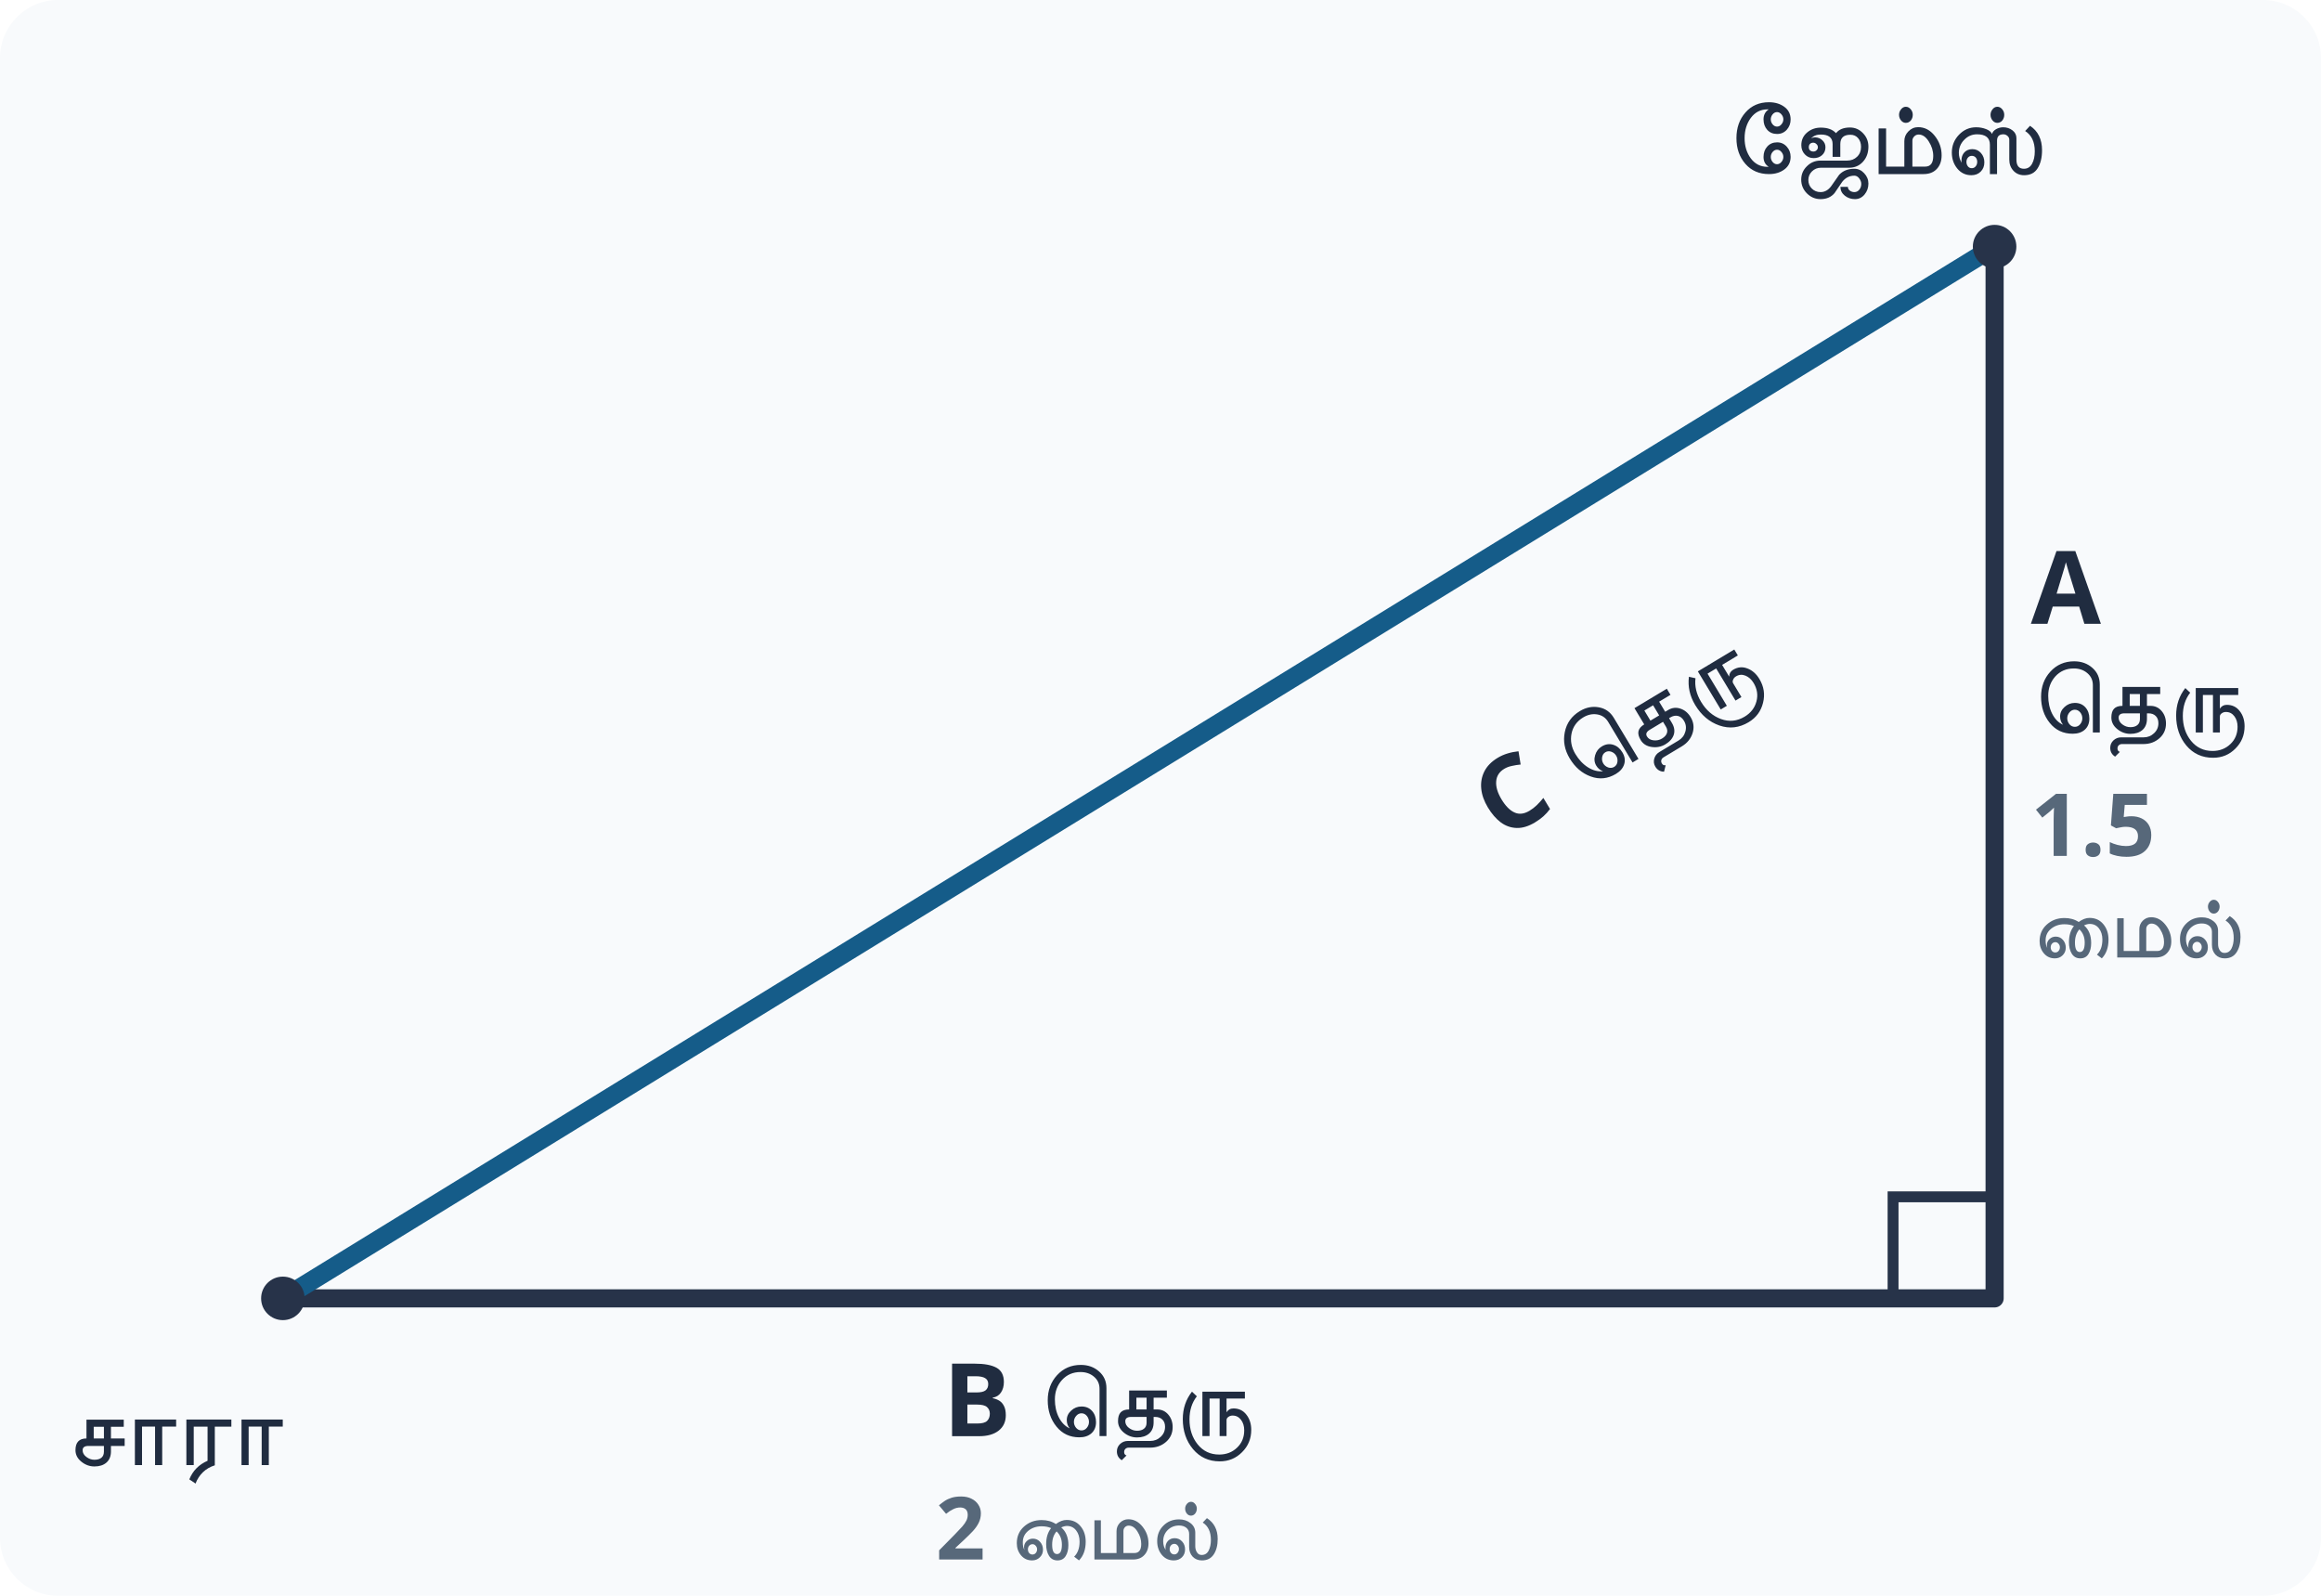
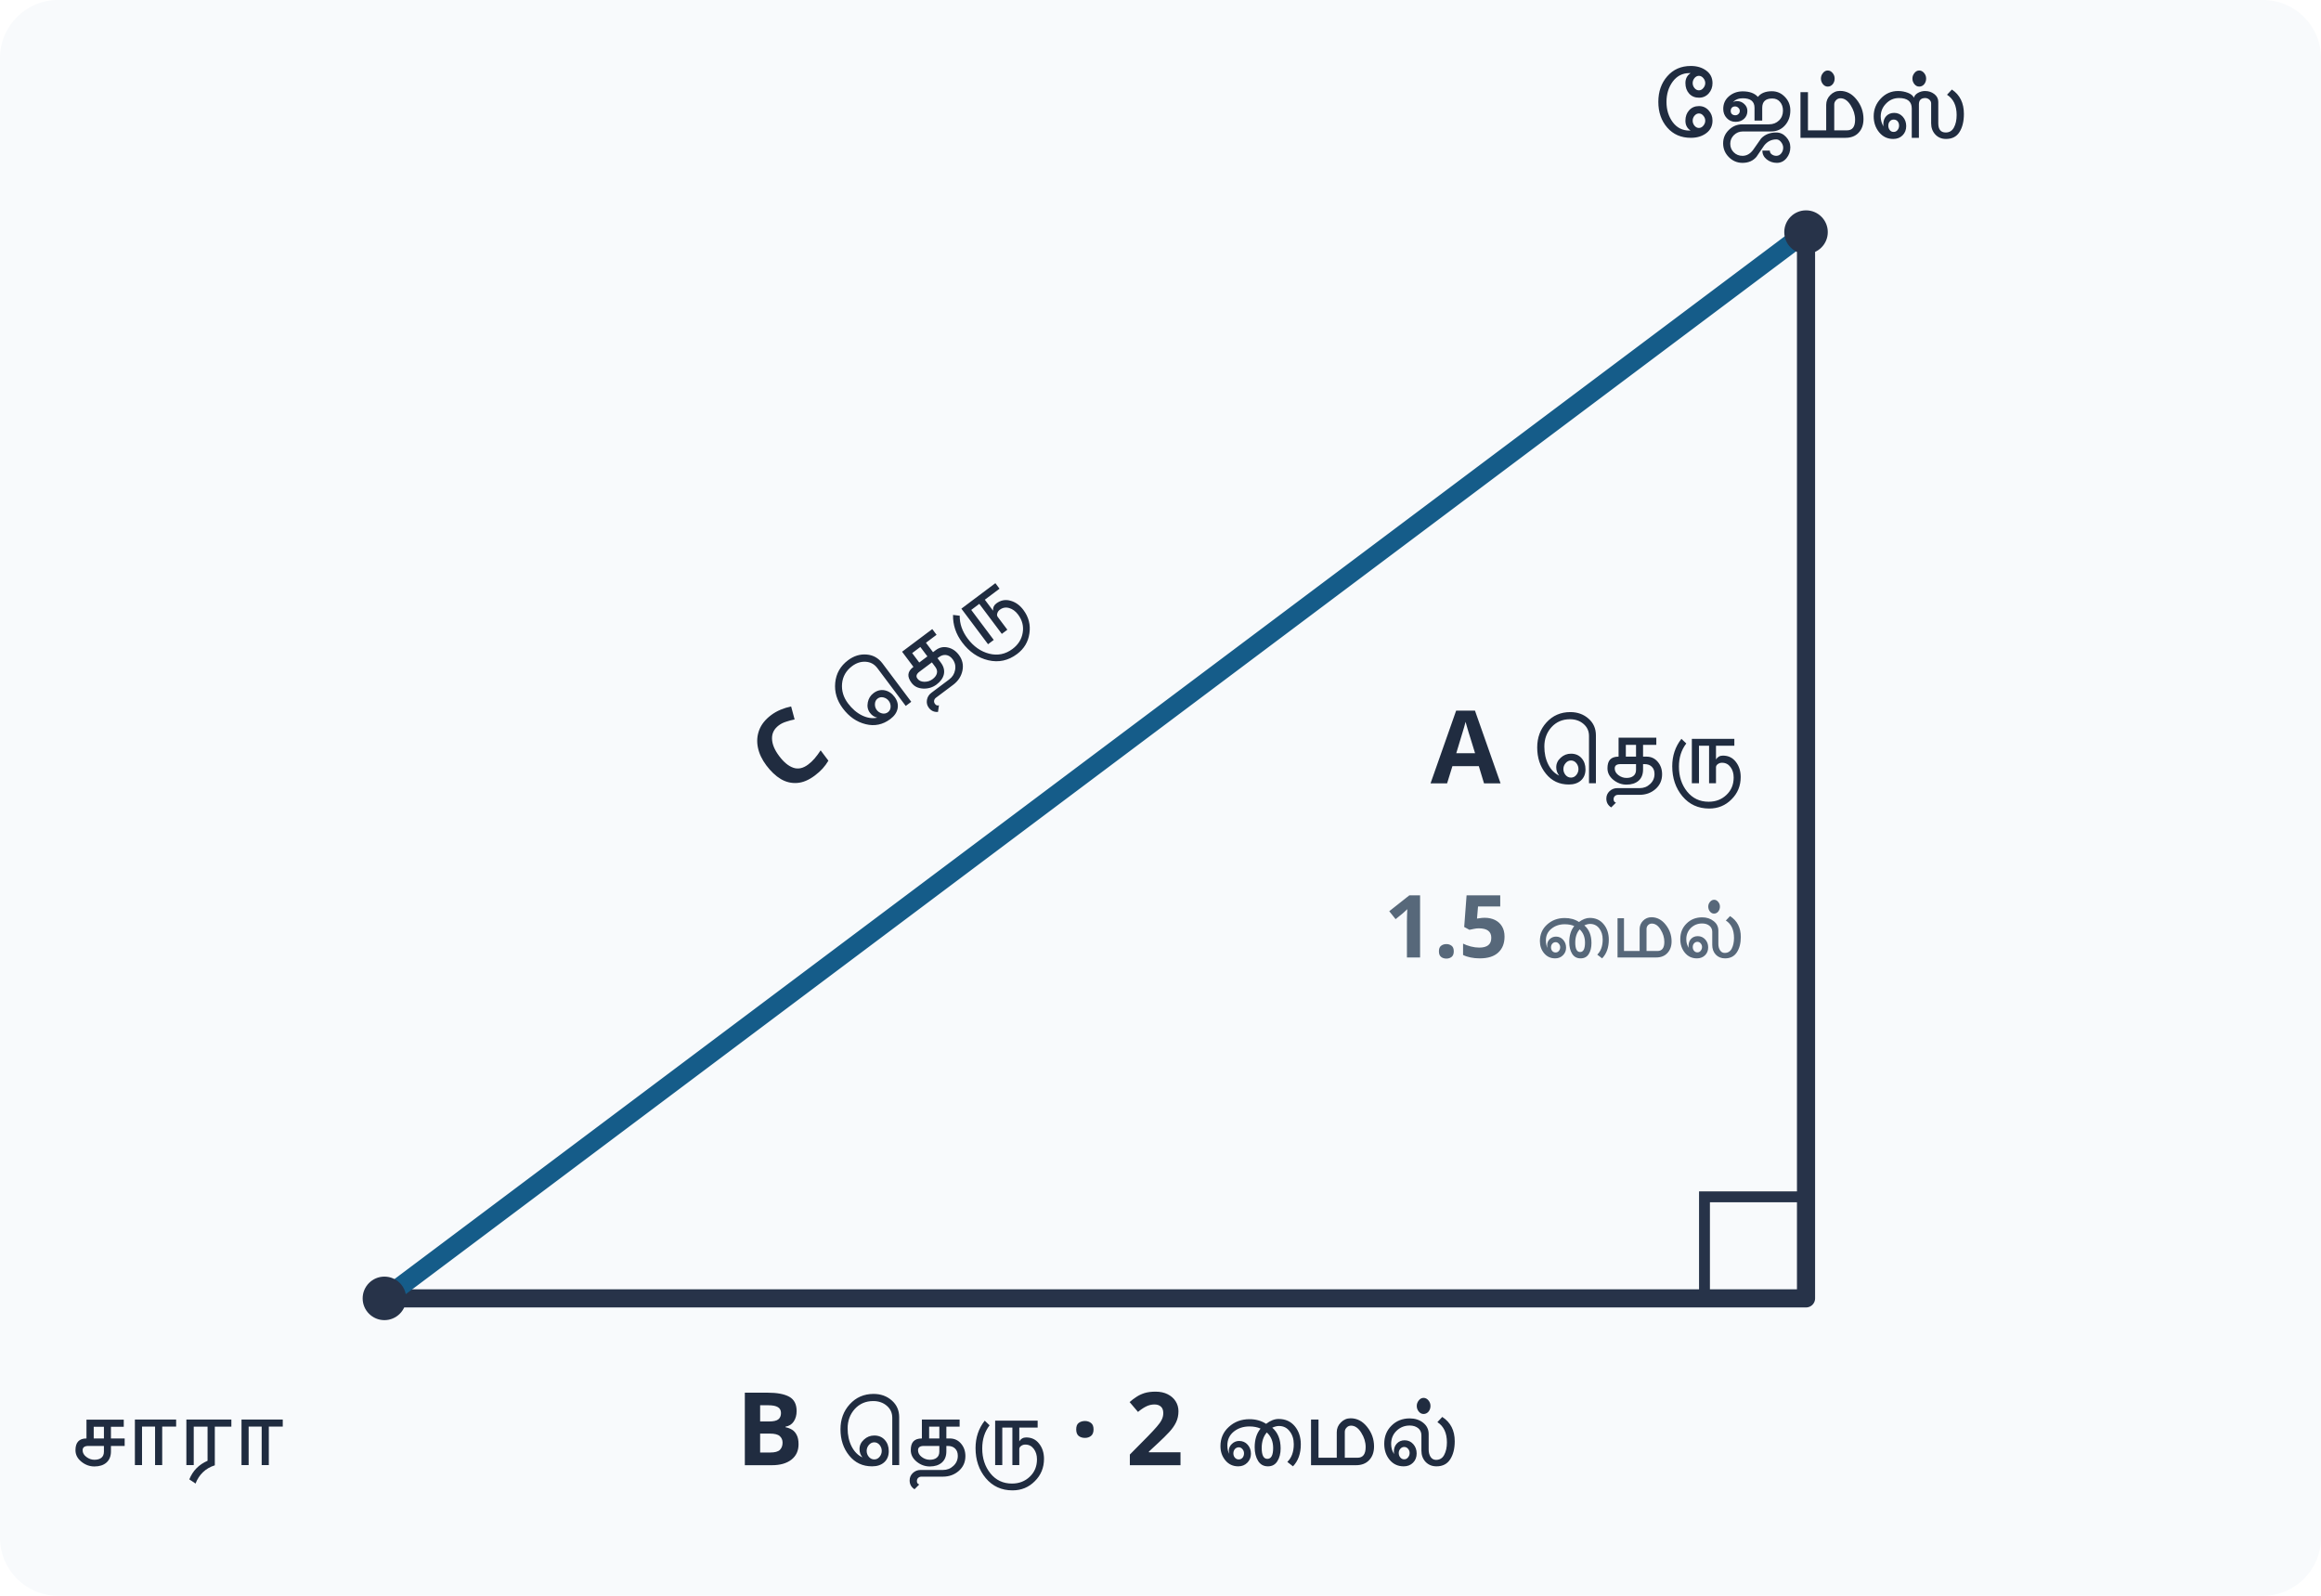
<svg xmlns="http://www.w3.org/2000/svg" viewBox="0 0 320 220" role="img" aria-labelledby="t d">
  <style>
    .edge,.accent,.guide {fill:none;stroke-linecap:round;stroke-linejoin:round}
    .edge{stroke:#273349;stroke-width:2.5}.accent{stroke:#155c89;stroke-width:2.6}
    .guide{stroke:#698397;stroke-width:1.4;stroke-dasharray:5 4}
    .mark{fill:none;stroke:#273349;stroke-width:1.5}
    text{fill:#202c40;font:600 14px system-ui,sans-serif;paint-order:stroke;stroke:#f8fafc;stroke-width:3px;stroke-linejoin:round}
    .hint{fill:#57687a;font-size:12px}
  </style>
  <rect width="320" height="220" rx="8" fill="#f8fafc" />
-   <polyline class="edge" points="39,179 275,179 275,34" />
-   <line class="accent" x1="39" y1="179" x2="275" y2="34" />
-   <polyline class="mark" points="261,179 261,165 275,165" />
-   <circle cx="39" cy="179" r="3" fill="#273349" />
-   <circle cx="275" cy="34" r="3" fill="#273349" />
+   <polyline class="edge" points="53,179 249,179 249,32" />
+   <line class="accent" x1="53" y1="179" x2="249" y2="32" />
+   <polyline class="mark" points="235,179 235,165 249,165" />
+   <circle cx="53" cy="179" r="3" fill="#273349" />
+   <circle cx="249" cy="32" r="3" fill="#273349" />
  <text x="9" y="202">சாரா</text>
-   <text x="238" y="24">ஜேம்ஸ்</text>
-   <text x="130" y="198">B தெரு</text>
-   <text x="129" y="215" class="hint">2 மைல்</text>
-   <text x="207" y="116" transform="rotate(-31 207 116)">C தெரு</text>
-   <text x="280" y="86">A</text>
-   <text x="280" y="101">தெரு</text>
-   <text x="280" y="118" class="hint">1.5</text>
-   <text x="280" y="132" class="hint">மைல்</text>
+   <text x="249" y="19" text-anchor="middle">ஜேம்ஸ்</text>
+   <text x="151" y="202" text-anchor="middle">B தெரு · 2 மைல்</text>
+   <text x="108" y="110" transform="rotate(-36.87 108 110)">C தெரு</text>
+   <text x="240" y="108" text-anchor="end">A தெரு</text>
+   <text x="240" y="132" text-anchor="end" class="hint">1.5 மைல்</text>
</svg>
